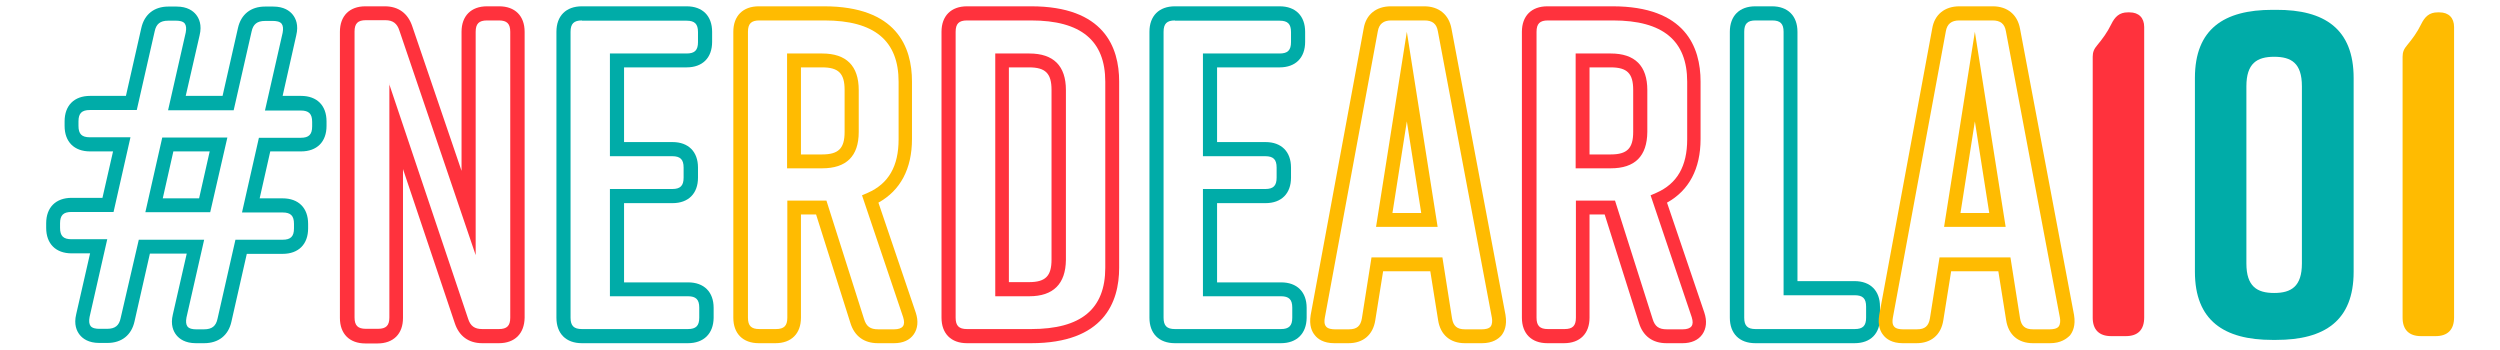
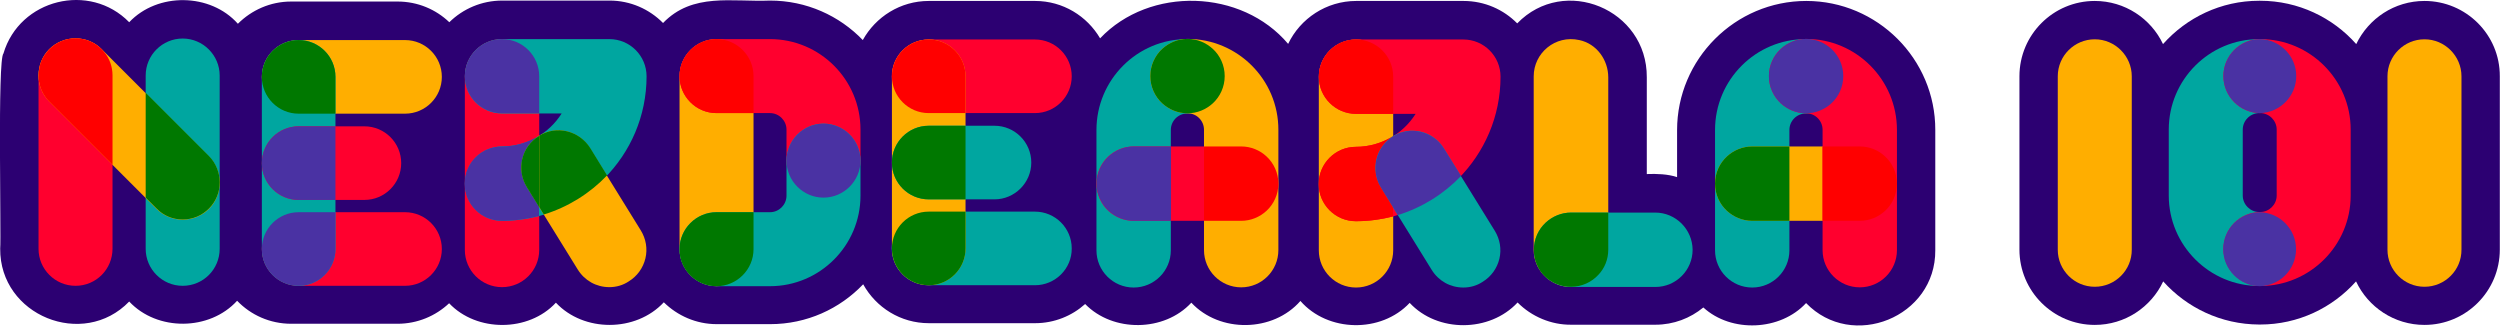
- <svg xmlns="http://www.w3.org/2000/svg" version="1.1" id="Layer_1" x="0px" y="0px" viewBox="0 0 990.7 138.5" style="enable-background:new 0 0 990.7 138.5;" xml:space="preserve">
+ <svg xmlns="http://www.w3.org/2000/svg" version="1.1" id="Layer_1" x="0px" y="0px" viewBox="0 0 1304.2 170" style="enable-background:new 0 0 1304.2 170;" xml:space="preserve">
  <style type="text/css">
- 	.st0{fill:#00ACA8;}
- 	.st1{fill:#FF323D;}
- 	.st2{fill:#FFBB01;}
+ 	.st0{fill:#2C0072;}
+ 	.st1{fill:#FFAE00;}
+ 	.st2{fill:#00A6A0;}
+ 	.st3{fill:#FF002E;}
+ 	.st4{fill:#4A32A3;}
+ 	.st5{fill:#007800;}
+ 	.st6{fill:#FF0000;}
</style>
  <g>
+     <path class="st0" d="M942.3,0.5c-37.1,0-67.4,30.3-67.4,67.4c0,0,0,24.5,0,24.5c-4.8-1.6-10.6-1.8-15.8-1.6V40.3   c0.2-35.5-43.1-53.4-67.6-28.1c-7.1-7.2-17-11.7-28-11.7h-56c-15.6,0-29.2,9.2-35.5,22.4C647.8-5.8,599.8-7.3,573.9,20   C567.1,8.4,554.5,0.5,540,0.5h-55.5c-14.8,0-27.7,8.3-34.4,20.4C437.9,8.2,420.7,0.3,401.7,0.3C381.8,1.1,361.3-4,345.9,12   c-7.1-7.2-17-11.7-27.9-11.7h-56c-10.7,0-20.5,4.3-27.6,11.3c-7-6.7-16.5-10.8-27-10.8h-55.5c-10.9,0-20.7,4.5-27.8,11.6   C109.8-3.7,82.2-4.1,67.4,11.6C46.8-9.5,10.2-0.5,1.8,27.9c-3.2,3.1-1.1,95.4-1.7,101.8c-0.3,34.9,43.3,52.5,67.3,27.6   c14.6,15.6,41.9,15.4,56.3-0.4c7.1,7.4,17.1,12,28.2,12h55.5c10.4,0,19.9-4.1,26.9-10.7c14.4,15.2,41.5,15.1,55.7-0.3   c14.5,15.5,41.7,15.5,56.3-0.2c7.1,7,16.9,11.4,27.6,11.4h27.9c19.1,0,36.3-8,48.5-20.8c6.7,12.1,19.5,20.3,34.3,20.3H540   c10,0,19.2-3.8,26.1-10c14.5,14.9,41.3,14.6,55.4-0.7c14.8,15.9,42.6,15.5,56.9-0.9c14.3,16.4,42.1,16.9,57,1   c14.5,15.6,41.7,15.5,56.3-0.2c7.3,7.4,17.6,11.7,27.9,11.6c0,0,44,0,44,0c9.5,0,18.2-3.4,25-9c14.7,13.4,40.2,12.2,53.6-2.3   c24,24.9,67.7,7.4,67.4-27.6c0,0,0-62.7,0-62.7C1009.7,30.8,979.4,0.5,942.3,0.5z" />
    <g>
-       <path class="st0" d="M80.9,136h-3.3c-4.2,0-6.5-1.7-7.7-3.2c-1.2-1.5-2.4-4.1-1.4-8.2l5.5-24.1H59.4l-6.1,26.9    c-1.2,5.4-5.1,8.5-10.7,8.5h-3.3c-4.2,0-6.5-1.7-7.7-3.2c-1.2-1.5-2.4-4.1-1.4-8.2l5.5-24.1h-7.3c-6.3,0-10.1-3.8-10.1-10.1v-1.8    c0-6.3,3.8-10.1,10.1-10.1h12.2L44.8,60h-9.1c-6.3,0-10.1-3.8-10.1-10.1v-1.8c0-6.3,3.8-10.1,10.1-10.1h14.2l6.1-26.9    c1.2-5.4,5.1-8.5,10.7-8.5H70c4.2,0,6.5,1.7,7.7,3.2c1.2,1.5,2.4,4.1,1.4,8.2L73.6,38h14.6l6.1-26.9c1.2-5.4,5.1-8.5,10.7-8.5h3.3    c4.2,0,6.5,1.7,7.7,3.2c1.2,1.5,2.4,4.1,1.4,8.2L112,38h7.3c6.3,0,10.1,3.8,10.1,10.1v1.8c0,6.3-3.8,10.1-10.1,10.1h-12.2    l-4.2,18.6h9.1c6.3,0,10.1,3.8,10.1,10.1v1.8c0,6.3-3.8,10.1-10.1,10.1H97.8l-6.1,26.9C90.5,132.9,86.6,136,80.9,136z M55,95h25.9    l-7,30.8c-0.3,1.6-0.2,2.8,0.4,3.6c0.7,0.9,2.2,1.1,3.3,1.1h3.3c3.1,0,4.7-1.3,5.3-4.2L93.3,95H112c3.2,0,4.5-1.3,4.5-4.5v-1.8    c0-3.2-1.3-4.5-4.5-4.5H95.9l6.7-29.6h16.6c3.2,0,4.5-1.3,4.5-4.5v-1.8c0-3.2-1.3-4.5-4.5-4.5h-14.2l7-30.8    c0.3-1.6,0.2-2.8-0.4-3.6c-0.7-0.9-2.2-1.1-3.3-1.1h-3.3c-3.1,0-4.7,1.3-5.3,4.2l-7.1,31.2h-26l7-30.8c0.3-1.6,0.2-2.8-0.4-3.6    c-0.7-0.9-2.2-1.1-3.3-1.1h-3.3c-3.1,0-4.7,1.3-5.3,4.2l-7.1,31.2H35.6c-3.2,0-4.5,1.3-4.5,4.5v1.8c0,3.2,1.3,4.5,4.5,4.5h16.1    l-6.7,29.6H28.3c-3.2,0-4.5,1.3-4.5,4.5v1.8c0,3.2,1.3,4.5,4.5,4.5h14.2l-7,30.8c-0.3,1.6-0.2,2.8,0.4,3.6    c0.7,0.9,2.2,1.1,3.3,1.1h3.3c3.1,0,4.7-1.3,5.3-4.2L55,95z M83.3,84.1H57.6l6.7-29.6h25.8L83.3,84.1z M64.5,78.6h14.4L83.1,60    H68.7L64.5,78.6z" />
+       <g>
+         <path class="st0" d="M1264.8,0.5c-15.7,0-29.2,9.2-35.6,22.5C1217,9.2,1199,0.4,1179.1,0.4c0,0,0,0,0,0c0,0,0,0,0,0l-0.2,0     l-0.3,0c0,0,0,0-0.1,0c0,0,0,0,0,0c-19.9,0-37.8,8.8-50.1,22.6c-6.3-13.3-19.9-22.5-35.6-22.5c-21.7,0-39.3,17.6-39.3,39.3v90.4     c0,21.7,17.6,39.3,39.3,39.3c15.8,0,29.4-9.3,35.7-22.7c12.3,13.7,30.1,22.4,50,22.5h0.1v0c0,0,0,0,0,0l0.2,0l0.2,0c0,0,0,0,0,0     h0.1c19.8,0,37.7-8.7,50-22.5c6.3,13.4,19.9,22.7,35.7,22.7c21.7,0,39.3-17.6,39.3-39.3V39.8C1304.2,18.1,1286.5,0.5,1264.8,0.5z     " />
+       </g>
    </g>
    <g>
-       <path class="st1" d="M197.7,136h-6.6c-5.4,0-9.2-2.8-10.9-8L159.7,67v59c0,6.3-3.8,10.1-10.1,10.1h-4.8c-6.3,0-10.1-3.8-10.1-10.1    V12.6c0-6.3,3.8-10.1,10.1-10.1h7.7c5.4,0,9.2,2.8,10.9,8l19.5,57.2V12.6c0-6.3,3.8-10.1,10.1-10.1h4.8c6.3,0,10.1,3.8,10.1,10.1    v113.3C207.8,132.2,204,136,197.7,136z M154.2,33.2l31.3,93.1c0.9,2.9,2.6,4.1,5.6,4.1h6.6c3.2,0,4.5-1.3,4.5-4.5V12.6    c0-3.2-1.3-4.5-4.5-4.5H193c-3.2,0-4.5,1.3-4.5,4.5v88.5l-30.2-88.9c-0.9-2.9-2.6-4.2-5.6-4.2h-7.7c-3.2,0-4.5,1.3-4.5,4.5v113.3    c0,3.2,1.3,4.5,4.5,4.5h4.8c3.2,0,4.5-1.3,4.5-4.5V33.2z" />
+       <g>
+         <g>
+           <path class="st1" d="M1092.8,149.6c-10.7,0-19.3-8.7-19.3-19.3V39.8c0-10.7,8.7-19.3,19.3-19.3s19.3,8.7,19.3,19.3v90.4      C1112.2,140.9,1103.5,149.6,1092.8,149.6z" />
+         </g>
+       </g>
+       <g>
+         <g>
+           <path class="st1" d="M1264.8,149.6c-10.7,0-19.3-8.7-19.3-19.3V39.8c0-10.7,8.7-19.3,19.3-19.3s19.3,8.7,19.3,19.3v90.4      C1284.2,140.9,1275.5,149.6,1264.8,149.6z" />
+         </g>
+       </g>
+       <g>
+         <g>
+           <path class="st2" d="M1178.6,20.4L1178.6,20.4c10.6,0,19.2,8.7,19.2,19.3s-8.7,19.3-19.3,19.3h0.1c-4.7,0-8.6,3.9-8.6,8.6v16.2      v2v16.2c0,4.7,3.9,8.6,8.6,8.6h-0.1c10.6,0,19.3,8.7,19.3,19.3c0,10.6-8.7,19.3-19.3,19.3h0.1c-26,0-47.2-21.2-47.2-47.2V85.9      v-2V67.6C1131.4,41.6,1152.5,20.4,1178.6,20.4z" />
+           <path class="st3" d="M1179.1,20.4L1179.1,20.4c-10.6,0-19.2,8.7-19.2,19.3s8.7,19.3,19.3,19.3h-0.1c4.7,0,8.6,3.9,8.6,8.6v16.2      v2v16.2c0,4.7-3.9,8.6-8.6,8.6h0.1c-10.6,0-19.3,8.7-19.3,19.3c0,10.6,8.7,19.3,19.3,19.3h-0.1c26,0,47.2-21.2,47.2-47.2V85.9      v-2V67.6C1226.3,41.6,1205.1,20.4,1179.1,20.4z" />
+         </g>
+         <path class="st4" d="M1197.8,130c0-10.5-8.5-19.1-19-19.3c-10.5,0.2-19,8.8-19,19.3c0,10.5,8.5,19.1,19,19.3     C1189.3,149.1,1197.8,140.6,1197.8,130z" />
+         <path class="st4" d="M1159.9,39.7c0,10.5,8.5,19.1,19,19.3c10.5-0.2,19-8.8,19-19.3s-8.5-19.1-19-19.3     C1168.3,20.6,1159.9,29.2,1159.9,39.7z" />
+       </g>
    </g>
    <g>
-       <path class="st0" d="M272.6,136h-42c-6.3,0-10.1-3.8-10.1-10.1V12.6c0-6.3,3.8-10.1,10.1-10.1h41.5c6.3,0,10.1,3.8,10.1,10.1v4    c0,6.3-3.8,10.1-10.1,10.1h-24.8v29.6h19.2c6.3,0,10.1,3.8,10.1,10.1v4c0,6.3-3.8,10.1-10.1,10.1h-19.2v31.4h25.4    c6.3,0,10.1,3.8,10.1,10.1v4C282.7,132.2,278.9,136,272.6,136z M230.6,8.1c-3.2,0-4.5,1.3-4.5,4.5v113.3c0,3.2,1.3,4.5,4.5,4.5h42    c3.2,0,4.5-1.3,4.5-4.5v-4c0-3.2-1.3-4.5-4.5-4.5h-30.9V74.9h24.7c3.2,0,4.5-1.3,4.5-4.5v-4c0-3.2-1.3-4.5-4.5-4.5h-24.7V21.2    h30.4c3.2,0,4.5-1.3,4.5-4.5v-4c0-3.2-1.3-4.5-4.5-4.5H230.6z" />
-     </g>
-     <g>
-       <path class="st2" d="M354.3,136h-6.4c-5.5,0-9.3-2.8-10.9-8l-13.6-43h-6v40.9c0,6.3-3.8,10.1-10.1,10.1h-6.6    c-6.3,0-10.1-3.8-10.1-10.1V12.6c0-6.3,3.8-10.1,10.1-10.1h25.8c28.9,0,34.9,16.2,34.9,29.8v22.8c0,11.8-4.6,20.4-13.3,25.2    l14.8,43.6c1.1,3.3,0.8,6.3-0.8,8.6C360.5,134.8,357.8,136,354.3,136z M311.9,79.5h15.6l14.9,46.9c0.9,3,2.5,4.1,5.6,4.1h6.4    c1.6,0,2.8-0.4,3.4-1.2c0.6-0.8,0.6-2,0.1-3.6l-16.3-48.3l2.3-1c8.2-3.6,12.2-10.5,12.2-21.2V32.4c0-16.3-9.6-24.3-29.4-24.3    h-25.8c-3.2,0-4.5,1.3-4.5,4.5v113.3c0,3.2,1.3,4.5,4.5,4.5h6.6c3.2,0,4.5-1.3,4.5-4.5V79.5z M325.8,66.7h-13.9V21.2h13.9    c9.6,0,14.5,4.9,14.5,14.5v16.6C340.3,61.9,335.4,66.7,325.8,66.7z M317.4,61.2h8.4c6.5,0,8.9-2.4,8.9-8.9V35.6    c0-6.5-2.4-8.9-8.9-8.9h-8.4V61.2z" />
-     </g>
-     <g>
-       <path class="st1" d="M408.6,136h-25.4c-6.3,0-10.1-3.8-10.1-10.1V12.6c0-6.3,3.8-10.1,10.1-10.1h25.4c28.9,0,34.9,16.2,34.9,29.8    v73.8C443.5,119.8,437.4,136,408.6,136z M383.2,8.1c-3.2,0-4.5,1.3-4.5,4.5v113.3c0,3.2,1.3,4.5,4.5,4.5h25.4    c19.8,0,29.4-7.9,29.4-24.3V32.4c0-16.3-9.6-24.3-29.4-24.3H383.2z M407.9,117.4h-13.5V21.2h13.5c9.6,0,14.5,4.9,14.5,14.5v67.3    C422.3,112.5,417.4,117.4,407.9,117.4z M399.8,111.8h8c6.5,0,8.9-2.4,8.9-8.9V35.6c0-6.5-2.4-8.9-8.9-8.9h-8V111.8z" />
-     </g>
-     <g>
-       <path class="st0" d="M507.6,136h-42c-6.3,0-10.1-3.8-10.1-10.1V12.6c0-6.3,3.8-10.1,10.1-10.1h41.5c6.3,0,10.1,3.8,10.1,10.1v4    c0,6.3-3.8,10.1-10.1,10.1h-24.8v29.6h19.2c6.3,0,10.1,3.8,10.1,10.1v4c0,6.3-3.8,10.1-10.1,10.1h-19.2v31.4h25.4    c6.3,0,10.1,3.8,10.1,10.1v4C517.7,132.2,513.9,136,507.6,136z M465.6,8.1c-3.2,0-4.5,1.3-4.5,4.5v113.3c0,3.2,1.3,4.5,4.5,4.5h42    c3.2,0,4.5-1.3,4.5-4.5v-4c0-3.2-1.3-4.5-4.5-4.5h-30.9V74.9h24.7c3.2,0,4.5-1.3,4.5-4.5v-4c0-3.2-1.3-4.5-4.5-4.5h-24.7V21.2    h30.4c3.2,0,4.5-1.3,4.5-4.5v-4c0-3.2-1.3-4.5-4.5-4.5H465.6z" />
-     </g>
-     <g>
-       <path class="st2" d="M587.3,136h-6.8c-5.8,0-9.7-3.3-10.6-9.1l-3.1-19.4h-18.7l-3.1,19.4c-0.9,5.8-4.8,9.1-10.6,9.1h-5.7    c-4.2,0-6.5-1.7-7.6-3.1c-1.2-1.4-2.4-3.9-1.7-8.1l21-113.5c0.9-5.5,4.9-8.8,10.8-8.8h13.2c5.8,0,9.8,3.3,10.8,8.9l21.4,113.4    c0.7,4.2-0.5,6.7-1.6,8.1C593.8,134.3,591.5,136,587.3,136z M543.5,102h28.1l3.8,24.1c0.5,3.1,2,4.4,5.1,4.4h6.8    c1.1,0,2.7-0.2,3.4-1.1c0.7-0.9,0.7-2.4,0.5-3.5L569.8,12.4c-0.5-3-2.2-4.3-5.3-4.3h-13.2c-3.1,0-4.8,1.4-5.3,4.3l-21,113.5    c-0.2,1.1-0.3,2.6,0.5,3.5c0.7,0.9,2.3,1.1,3.4,1.1h5.7c3.1,0,4.6-1.3,5.1-4.4L543.5,102z M569.7,89.9h-24.4l12.2-77.3L569.7,89.9    z M551.8,84.4h11.4l-5.7-36.3L551.8,84.4z" />
-     </g>
-     <g>
-       <path class="st1" d="M666.8,136h-6.4c-5.5,0-9.3-2.8-10.9-8l-13.6-43h-6v40.9c0,6.3-3.8,10.1-10.1,10.1h-6.6    c-6.3,0-10.1-3.8-10.1-10.1V12.6c0-6.3,3.8-10.1,10.1-10.1H639c28.9,0,34.9,16.2,34.9,29.8v22.8c0,11.8-4.6,20.4-13.3,25.2    l14.8,43.6c1.1,3.3,0.8,6.3-0.8,8.6C673,134.8,670.2,136,666.8,136z M624.4,79.5h15.6l14.9,46.9c0.9,3,2.5,4.1,5.6,4.1h6.4    c1.6,0,2.8-0.4,3.4-1.2c0.6-0.8,0.6-2,0.1-3.6l-16.3-48.3l2.3-1c8.2-3.6,12.2-10.5,12.2-21.2V32.4c0-16.3-9.6-24.3-29.4-24.3    h-25.8c-3.2,0-4.5,1.3-4.5,4.5v113.3c0,3.2,1.3,4.5,4.5,4.5h6.6c3.2,0,4.5-1.3,4.5-4.5V79.5z M638.3,66.7h-13.9V21.2h13.9    c9.6,0,14.5,4.9,14.5,14.5v16.6C652.7,61.9,647.9,66.7,638.3,66.7z M629.9,61.2h8.4c6.5,0,8.9-2.4,8.9-8.9V35.6    c0-6.5-2.4-8.9-8.9-8.9h-8.4V61.2z" />
-     </g>
-     <g>
-       <path class="st0" d="M734.9,136h-39.3c-6.3,0-10.1-3.8-10.1-10.1V12.6c0-6.3,3.8-10.1,10.1-10.1h6.6c6.3,0,10.1,3.8,10.1,10.1    v98.8h22.6c6.3,0,10.1,3.8,10.1,10.1v4.4C745,132.2,741.3,136,734.9,136z M695.7,8.1c-3.2,0-4.5,1.3-4.5,4.5v113.3    c0,3.2,1.3,4.5,4.5,4.5h39.3c3.2,0,4.5-1.3,4.5-4.5v-4.4c0-3.2-1.3-4.5-4.5-4.5h-28.2V12.6c0-3.2-1.3-4.5-4.5-4.5H695.7z" />
-     </g>
-     <g>
-       <path class="st2" d="M812.4,136h-6.8c-5.8,0-9.7-3.3-10.6-9.1l-3.1-19.4h-18.7l-3.1,19.4c-0.9,5.8-4.8,9.1-10.6,9.1H754    c-4.2,0-6.5-1.7-7.6-3.1c-1.2-1.4-2.4-3.9-1.7-8.1l21-113.5c0.9-5.5,4.9-8.8,10.8-8.8h13.2c5.8,0,9.8,3.3,10.8,8.9l21.4,113.4    c0.7,4.2-0.5,6.7-1.6,8.1C818.9,134.3,816.6,136,812.4,136z M768.6,102h28.1l3.8,24.1c0.5,3.1,2,4.4,5.1,4.4h6.8    c1.1,0,2.7-0.2,3.4-1.1c0.7-0.9,0.7-2.4,0.5-3.5L794.9,12.4c-0.5-3-2.2-4.3-5.3-4.3h-13.2c-3.1,0-4.8,1.4-5.3,4.3l-21,113.5    c-0.2,1.1-0.3,2.6,0.5,3.5c0.7,0.9,2.3,1.1,3.4,1.1h5.7c3.1,0,4.6-1.3,5.1-4.4L768.6,102z M794.8,89.9h-24.4l12.2-77.3L794.8,89.9    z M776.9,84.4h11.4l-5.7-36.3L776.9,84.4z" />
-     </g>
-     <g>
-       <path class="st1" d="M842.4,133.2h-5.8c-4.8,0-7.3-2.6-7.3-7.3V22.5c0-1.8,0.5-3.1,1.8-4.6c2-2.4,4-5.1,5.5-8.2s3.3-4.8,6.6-4.8    h0.7c3.7,0,5.8,2.2,5.8,5.8v115.1C849.7,130.7,847.2,133.2,842.4,133.2z" />
-     </g>
-     <g>
-       <path class="st0" d="M932.7,30.9v76.8c0,19.4-11.5,27-30.7,27h-1.5c-19.2,0-30.7-7.7-30.7-27V30.9c0-19.4,11.5-27,30.7-27h1.5    C921.2,3.8,932.7,11.5,932.7,30.9z M901.2,22.5c-6.8,0-11,2.6-11,11.7v70.2c0,9.1,4.2,11.7,11,11.7s11-2.6,11-11.7V34.2    C912.2,25,908,22.5,901.2,22.5z" />
-     </g>
-     <g>
-       <path class="st2" d="M965.2,133.2h-5.8c-4.8,0-7.3-2.6-7.3-7.3V22.5c0-1.8,0.5-3.1,1.8-4.6c2-2.4,4-5.1,5.5-8.2    c1.5-3.1,3.3-4.8,6.6-4.8h0.7c3.7,0,5.8,2.2,5.8,5.8v115.1C972.5,130.7,969.9,133.2,965.2,133.2z" />
+       <g>
+         <g>
+           <path class="st3" d="M39.4,149.1c-10.7,0-19.3-8.7-19.3-19.3V39.4C20,28.7,28.7,20,39.4,20s19.3,8.7,19.3,19.3v90.4      C58.7,140.5,50.1,149.1,39.4,149.1z" />
+         </g>
+       </g>
+       <g>
+         <g>
+           <path class="st2" d="M95.3,149.1c-10.7,0-19.3-8.7-19.3-19.3V39.4c0-10.7,8.7-19.3,19.3-19.3s19.3,8.7,19.3,19.3v90.4      C114.6,140.5,106,149.1,95.3,149.1z" />
+         </g>
+       </g>
+       <g>
+         <g>
+           <path class="st1" d="M95.3,114.6c-5.2,0-10-2-13.7-5.7L25.7,53c-7.5-7.5-7.5-19.8,0-27.4C29.4,22,34.2,20,39.4,20      c5.2,0,10,2,13.7,5.7L109,81.6c7.5,7.5,7.5,19.8,0,27.4C105.3,112.6,100.5,114.6,95.3,114.6z" />
+         </g>
+       </g>
+       <g>
+         <g>
+           <path class="st1" d="M211.3,59.3h-55.5c-10.6,0-19.2-8.6-19.2-19.2s8.6-19.2,19.2-19.2h55.5c10.6,0,19.2,8.6,19.2,19.2      S221.9,59.3,211.3,59.3z" />
+         </g>
+       </g>
+       <g>
+         <g>
+           <path class="st3" d="M211.3,149.1h-55.5c-10.6,0-19.2-8.6-19.2-19.2s8.6-19.2,19.2-19.2h55.5c10.6,0,19.2,8.6,19.2,19.2      S221.9,149.1,211.3,149.1z" />
+         </g>
+       </g>
+       <g>
+         <g>
+           <path class="st2" d="M155.8,149.1c-10.6,0-19.2-8.6-19.2-19.2V40.1c0-10.6,8.6-19.2,19.2-19.2c10.6,0,19.2,8.6,19.2,19.2v89.8      C175,140.4,166.4,149.1,155.8,149.1z" />
+         </g>
+       </g>
+       <g>
+         <g>
+           <g>
+             <path class="st3" d="M190.1,104.3h-34.3c-10.6,0-19.2-8.6-19.2-19.2s8.6-19.2,19.2-19.2h34.3c10.6,0,19.2,8.6,19.2,19.2       S200.7,104.3,190.1,104.3z" />
+           </g>
+         </g>
+       </g>
+       <g>
+         <path class="st3" d="M281.3,39.8c0-10.7-8.7-19.4-19.4-19.4s-19.4,8.7-19.4,19.4v90.6c0,10.7,8.7,19.4,19.4,19.4     s19.4-8.7,19.4-19.4V39.8z" />
+       </g>
+       <path class="st2" d="M317.9,20.4h-56c-10.7,0-19.4,8.7-19.4,19.4s8.7,19.4,19.4,19.4h31.1c-6.5,10.3-18,17.2-31.1,17.2    c-10.7,0-19.4,8.7-19.4,19.4s8.7,19.4,19.4,19.4c41.6,0,75.4-33.8,75.4-75.4C337.3,29.1,328.6,20.4,317.9,20.4z" />
+       <g>
+         <g>
+           <path class="st1" d="M317.9,149.8c-6.8,0-12.9-3.4-16.5-9.2l-26.6-43c-5.6-9.1-2.8-21.1,6.3-26.7c4.4-2.7,9.6-3.6,14.6-2.4      c5,1.2,9.3,4.3,12,8.7l26.6,43c2.7,4.4,3.6,9.6,2.4,14.6c-1.2,5-4.3,9.3-8.7,12C325,148.8,321.5,149.8,317.9,149.8z" />
+         </g>
+       </g>
+       <path class="st1" d="M839,130.3V40.4c0-9.2-6.1-17.6-15.1-19.5c-12.6-2.8-23.8,6.8-23.8,18.9v90.5h0c0,0,0,0,0,0c0,0,0,0,0,0h0    v0.3c0,0,0-0.1,0-0.1c0,5,2,9.6,5.2,13c3.5,3.8,8.6,6.2,14.2,6.2c5.6,0,10.7-2.4,14.2-6.2C837,140.1,839,135.4,839,130.3    L839,130.3C839,130.3,839,130.3,839,130.3L839,130.3z" />
+       <path class="st2" d="M863.5,110.9H839h-6.2h-13.2c-5.1,0-9.7,2-13.2,5.2c-3.8,3.5-6.2,8.6-6.2,14.2c0,10.7,8.7,19.4,19.4,19.4h44    c10.7,0,19.4-8.7,19.4-19.4C882.9,119.6,874.2,110.9,863.5,110.9z" />
+       <g>
+         <path class="st1" d="M726.8,40c0-10.7-8.7-19.4-19.4-19.4c-10.7,0-19.4,8.7-19.4,19.4v90.6c0,10.7,8.7,19.4,19.4,19.4     c10.7,0,19.4-8.7,19.4-19.4V40z" />
+       </g>
+       <path class="st3" d="M763.4,20.6h-56c-10.7,0-19.4,8.7-19.4,19.4s8.7,19.4,19.4,19.4h31.1c-6.5,10.3-18,17.2-31.1,17.2    c-10.7,0-19.4,8.7-19.4,19.4s8.7,19.4,19.4,19.4c41.6,0,75.4-33.8,75.4-75.4C782.8,29.3,774.1,20.6,763.4,20.6z" />
+       <g>
+         <g>
+           <path class="st2" d="M763.4,150c-6.8,0-12.9-3.4-16.5-9.2l-26.6-43c-5.6-9.1-2.8-21.1,6.3-26.7c4.4-2.7,9.6-3.6,14.6-2.4      c5,1.2,9.3,4.3,12,8.7l26.6,43c2.7,4.4,3.6,9.6,2.4,14.6c-1.2,5-4.3,9.3-8.7,12C770.5,149,767,150,763.4,150z" />
+         </g>
+       </g>
+       <g>
+         <g>
+           <path class="st1" d="M373.8,149.3c-10.6,0-19.3-8.7-19.3-19.3V39.7c0-10.6,8.7-19.3,19.3-19.3s19.3,8.7,19.3,19.3V130      C393.1,140.6,384.4,149.3,373.8,149.3z" />
+         </g>
+       </g>
+       <path class="st3" d="M401.7,20.4h-27.9c-10.6,0-19.3,8.7-19.3,19.3S363.1,59,373.8,59h27.9c4.7,0,8.6,3.9,8.6,8.6v16.2l0,0    c0,10.6,8.7,19.3,19.3,19.3c10.6,0,19.3-8.7,19.3-19.3l0,0V67.6C448.9,41.5,427.7,20.4,401.7,20.4z" />
+       <path class="st2" d="M429.6,64.5c-10.6,0-19.3,8.7-19.3,19.3v18.3c0,4.7-3.9,8.6-8.6,8.6h-27.9c-10.6,0-19.3,8.7-19.3,19.3    c0,10.6,8.7,19.3,19.3,19.3h27.9c26,0,47.2-21.2,47.2-47.2V83.8C448.9,73.2,440.2,64.5,429.6,64.5z" />
+       <path class="st2" d="M572,67.8v28.1v34.7c0,10.7,8.7,19.4,19.4,19.4c10.7,0,19.4-8.7,19.4-19.4v-15.3V109V82.6v-6.2v-8.6    c0-4.8,3.9-8.6,8.6-8.6v0c5.1,0,9.7-2,13.2-5.2c3.8-3.5,6.2-8.6,6.2-14.2c0-5.6-2.4-10.7-6.2-14.2c-3.5-3.2-8.1-5.2-13.2-5.2v0    c0,0,0,0,0,0c0,0,0,0,0,0v0C593.3,20.3,572,41.6,572,67.8z" />
+       <path class="st3" d="M628.1,115.2h-17.3h-6.2h-13.2c-5.1,0-9.7-2-13.2-5.2c-3.8-3.5-6.2-8.6-6.2-14.2c0-5.6,2.4-10.7,6.2-14.2    c3.5-3.2,8.1-5.2,13.2-5.2h13.2h6.2h17.3h6.2h13.2c5.1,0,9.7,2,13.2,5.2c3.8,3.5,6.2,8.6,6.2,14.2c0,5.6-2.4,10.7-6.2,14.2    c-3.5,3.2-8.1,5.2-13.2,5.2h-13.2H628.1z" />
+       <path class="st1" d="M619.5,20.3L619.5,20.3C619.5,20.3,619.5,20.3,619.5,20.3C619.5,20.3,619.5,20.3,619.5,20.3L619.5,20.3    c-5.1,0-9.7,2-13.2,5.2c-3.8,3.5-6.2,8.6-6.2,14.2c0,5.6,2.4,10.7,6.2,14.2c3.5,3.2,8.1,5.2,13.2,5.2v0c4.8,0,8.6,3.9,8.6,8.6v8.6    v6.2V109v6.2v15.3c0,10.7,8.7,19.4,19.4,19.4c10.7,0,19.4-8.7,19.4-19.4V95.8V67.8C667,41.6,645.7,20.3,619.5,20.3z" />
+       <g>
+         <g>
+           <path class="st3" d="M539.9,59h-55.5c-10.6,0-19.2-8.6-19.2-19.2s8.6-19.2,19.2-19.2h55.5c10.6,0,19.2,8.6,19.2,19.2      S550.5,59,539.9,59z" />
+         </g>
+       </g>
+       <g>
+         <g>
+           <path class="st2" d="M539.9,148.8h-55.5c-10.6,0-19.2-8.6-19.2-19.2c0-10.6,8.6-19.2,19.2-19.2h55.5c10.6,0,19.2,8.6,19.2,19.2      C559.2,140.2,550.5,148.8,539.9,148.8z" />
+         </g>
+       </g>
+       <g>
+         <g>
+           <path class="st1" d="M484.5,148.8c-10.6,0-19.2-8.6-19.2-19.2V39.8c0-10.6,8.6-19.2,19.2-19.2c10.6,0,19.2,8.6,19.2,19.2v89.8      C503.7,140.2,495,148.8,484.5,148.8z" />
+         </g>
+       </g>
+       <g>
+         <g>
+           <g>
+             <path class="st2" d="M518.8,104h-34.3c-10.6,0-19.2-8.6-19.2-19.2s8.6-19.2,19.2-19.2h34.3c10.6,0,19.2,8.6,19.2,19.2       S529.3,104,518.8,104z" />
+           </g>
+         </g>
+       </g>
+       <path class="st2" d="M894.7,67.8v28.1v34.7c0,10.7,8.7,19.4,19.4,19.4c10.7,0,19.4-8.7,19.4-19.4v-15.3V109V82.6v-6.2v-8.6    c0-4.8,3.9-8.6,8.6-8.6v0c5.1,0,9.7-2,13.2-5.2c3.8-3.5,6.2-8.6,6.2-14.2c0-5.6-2.4-10.7-6.2-14.2c-3.5-3.2-8.1-5.2-13.2-5.2v0    c0,0,0,0,0,0c0,0,0,0,0,0v0C916,20.3,894.7,41.6,894.7,67.8z" />
+       <path class="st1" d="M950.8,115.2h-17.3h-6.2h-13.2c-5.1,0-9.7-2-13.2-5.2c-3.8-3.5-6.2-8.6-6.2-14.2c0-5.6,2.4-10.7,6.2-14.2    c3.5-3.2,8.1-5.2,13.2-5.2h13.2h6.2h17.3h6.2h13.2c5.1,0,9.7,2,13.2,5.2c3.8,3.5,6.2,8.6,6.2,14.2c0,5.6-2.4,10.7-6.2,14.2    c-3.5,3.2-8.1,5.2-13.2,5.2H957H950.8z" />
+       <path class="st3" d="M942.2,20.3L942.2,20.3C942.2,20.3,942.2,20.3,942.2,20.3C942.2,20.3,942.2,20.3,942.2,20.3L942.2,20.3    c-5.1,0-9.7,2-13.2,5.2c-3.8,3.5-6.2,8.6-6.2,14.2c0,5.6,2.4,10.7,6.2,14.2c3.5,3.2,8.1,5.2,13.2,5.2v0c4.8,0,8.6,3.9,8.6,8.6v8.6    v6.2V109v6.2v15.3c0,10.7,8.7,19.4,19.4,19.4c10.7,0,19.4-8.7,19.4-19.4V95.8V67.8C989.6,41.6,968.4,20.3,942.2,20.3z" />
+       <path class="st4" d="M136.6,129.9c0,10.6,8.6,19.2,19.2,19.2c10.6,0,19.2-8.6,19.2-19.2v-19.2h-19.2    C145.2,110.7,136.6,119.3,136.6,129.9z" />
+       <path class="st4" d="M136.6,85.1c0,10.6,8.6,19.2,19.2,19.2H175V65.9h-19.2C145.2,65.9,136.6,74.5,136.6,85.1z" />
+       <path class="st4" d="M274.8,97.6c-5.6-9.1-2.8-21.1,6.3-26.7c0,0,0.1,0,0.1-0.1v0c-5.6,3.5-12.3,5.6-19.4,5.6    c-10.7,0-19.4,8.7-19.4,19.4c0,10.7,8.7,19.4,19.4,19.4c6.7,0,13.2-0.9,19.4-2.5V108L274.8,97.6z" />
+       <path class="st4" d="M261.9,59.1h19.4V39.8c0-10.7-8.7-19.4-19.4-19.4c-10.7,0-19.4,8.7-19.4,19.4S251.2,59.1,261.9,59.1z" />
+       <path class="st5" d="M295.8,68.5c-5-1.2-10.1-0.4-14.5,2.3V108l2.4,3.9c12.7-3.9,24-11,33-20.4l-8.8-14.3    C305.1,72.8,300.8,69.7,295.8,68.5z" />
+       <path class="st5" d="M274.8,97.6l6.4,10.4V70.9c0,0-0.1,0-0.1,0.1C272,76.5,269.2,88.5,274.8,97.6z" />
+       <path class="st4" d="M429.6,64.5c-10.6,0-19.3,8.7-19.3,19.3c0,10.6,8.7,19.3,19.3,19.3c10.6,0,19.3-8.7,19.3-19.3    C448.9,73.2,440.2,64.5,429.6,64.5z" />
+       <path class="st4" d="M610.9,82.6v-6.2h0h-6.2h-13.2c-5.1,0-9.7,2-13.2,5.2c-3.8,3.5-6.2,8.6-6.2,14.2c0,5.6,2.4,10.7,6.2,14.2    c3.5,3.2,8.1,5.2,13.2,5.2h13.2h6.2h0V109V82.6z" />
+       <path class="st4" d="M929,25.5c-3.8,3.5-6.2,8.6-6.2,14.2s2.4,10.7,6.2,14.2c3.5,3.2,8.1,5.2,13.2,5.2v0c0,0,0,0,0,0s0,0,0,0v0    c5.1,0,9.7-2,13.2-5.2c3.8-3.5,6.2-8.6,6.2-14.2s-2.4-10.7-6.2-14.2c-3.5-3.2-8.1-5.2-13.2-5.2v0h0c0,0,0,0,0,0v0    C937.1,20.3,932.5,22.3,929,25.5z" />
+       <path class="st4" d="M753.3,77.5c-2.7-4.4-7-7.5-12-8.7c-5-1.2-10.1-0.4-14.5,2.3c0,0-0.1,0-0.1,0.1c-9.1,5.6-11.9,17.6-6.3,26.7    l6.4,10.4l2.4,3.9c12.7-3.9,24-11,33-20.4L753.3,77.5z" />
+       <g>
+         <path class="st6" d="M43.3,20.4C43.3,20.4,43.3,20.4,43.3,20.4c-0.6-0.1-1.1-0.2-1.7-0.3c-0.1,0-0.1,0-0.2,0     c-0.6-0.1-1.3-0.1-2-0.1s-1.3,0-2,0.1c-0.1,0-0.2,0-0.2,0c-0.6,0.1-1.1,0.1-1.7,0.3c0,0,0,0,0,0c-5,1-9.3,4-12,8     c0,0-0.1,0.1-0.1,0.1c-0.3,0.4-0.5,0.8-0.7,1.2c-0.1,0.1-0.2,0.3-0.3,0.4c-0.2,0.3-0.3,0.7-0.5,1c-0.1,0.2-0.2,0.5-0.3,0.7     c-0.1,0.2-0.2,0.5-0.3,0.8c-0.1,0.4-0.3,0.7-0.4,1.1c0,0.2-0.1,0.3-0.1,0.5c-0.1,0.5-0.2,0.9-0.3,1.4c0,0,0,0.1,0,0.1     C19.3,41.8,21,48.3,25.7,53l33,33V39.3C58.7,30,52.1,22.2,43.3,20.4z" />
+         <path class="st5" d="M95.3,114.5c5.2,0,10-2,13.7-5.7c7.5-7.5,7.5-19.8,0-27.4l-33-33v54.7l5.7,5.7     C85.3,112.5,90.1,114.5,95.3,114.5z" />
+         <path class="st5" d="M155.8,59.3H175V40.1c0-10.6-8.6-19.2-19.2-19.2c-10.6,0-19.2,8.6-19.2,19.2     C136.6,50.7,145.2,59.3,155.8,59.3z" />
+         <path class="st6" d="M373.8,59h19.3V39.7c0-10.6-8.7-19.3-19.3-19.3h0c-10.6,0-19.3,8.7-19.3,19.3S363.1,59,373.8,59z" />
+         <path class="st5" d="M373.8,149.3c10.6,0,19.3-8.7,19.3-19.3v-19.3h-19.3c-10.6,0-19.3,8.7-19.3,19.3     C354.4,140.6,363.1,149.3,373.8,149.3z" />
+         <path class="st6" d="M484.5,59h19.2V39.8c0-10.6-8.6-19.2-19.2-19.2c-10.6,0-19.2,8.6-19.2,19.2C465.3,50.4,473.9,59,484.5,59z" />
+         <path class="st5" d="M465.3,129.6c0,10.6,8.6,19.2,19.2,19.2c10.6,0,19.2-8.6,19.2-19.2v-19.2h-19.2     C473.9,110.4,465.3,119,465.3,129.6z" />
+         <path class="st5" d="M465.3,84.8c0,10.6,8.6,19.2,19.2,19.2h19.2V65.6h-19.2C473.9,65.6,465.3,74.2,465.3,84.8z" />
+         <path class="st5" d="M606.3,25.5c-3.8,3.5-6.2,8.6-6.2,14.2s2.4,10.7,6.2,14.2c3.5,3.2,8.1,5.2,13.2,5.2v0c0,0,0,0,0,0s0,0,0,0v0     c5.1,0,9.7-2,13.2-5.2c3.8-3.5,6.2-8.6,6.2-14.2s-2.4-10.7-6.2-14.2c-3.5-3.2-8.1-5.2-13.2-5.2v0h0c0,0,0,0,0,0v0     C614.4,20.3,609.8,22.3,606.3,25.5z" />
+         <path class="st6" d="M647.5,76.4h-13.2h-6.2h0v6.2V109v6.2h0h6.2h13.2c5.1,0,9.7-2,13.2-5.2c3.8-3.5,6.2-8.6,6.2-14.2     c0-5.6-2.4-10.7-6.2-14.2C657.3,78.4,652.6,76.4,647.5,76.4z" />
+         <path class="st6" d="M720.3,97.8c-5.6-9.1-2.8-21.1,6.3-26.7c0,0,0.1,0,0.1-0.1v0c-5.6,3.5-12.3,5.6-19.4,5.6     c-10.7,0-19.4,8.7-19.4,19.4c0,10.7,8.7,19.4,19.4,19.4c6.7,0,13.2-0.9,19.4-2.5v-4.6L720.3,97.8z" />
+         <path class="st6" d="M707.4,59.4h19.4V40c0-10.7-8.7-19.4-19.4-19.4c-4,0-7.7,1.2-10.8,3.3c-1,0.7-2,1.5-2.9,2.4     c-1.3,1.3-2.4,2.8-3.3,4.5c-0.6,1.1-1.1,2.3-1.5,3.5c-0.6,1.8-0.9,3.8-0.9,5.8C688,50.7,696.7,59.4,707.4,59.4z" />
+         <path class="st5" d="M839,130.3L839,130.3C839,130.3,839,130.3,839,130.3L839,130.3l0-19.4h0h-6.2h-13.2c-5.1,0-9.7,2-13.2,5.2     c-3.8,3.5-6.2,8.6-6.2,14.2v0c0,0.1,0,0.2,0,0.4c0,1.7,0.3,3.4,0.7,5c0,0.1,0,0.2,0.1,0.3c0.1,0.4,0.3,0.8,0.4,1.1     c0.1,0.2,0.1,0.4,0.2,0.6c0.1,0.3,0.3,0.7,0.5,1c0.1,0.2,0.2,0.5,0.3,0.7c0.2,0.3,0.3,0.6,0.5,0.9c0.1,0.2,0.3,0.5,0.4,0.7     c0.2,0.3,0.4,0.5,0.6,0.8c0.2,0.2,0.3,0.5,0.5,0.7c0.2,0.3,0.4,0.5,0.6,0.7c0.2,0.2,0.4,0.4,0.6,0.6c0.3,0.3,0.6,0.6,0.8,0.8     c0.2,0.2,0.4,0.3,0.6,0.5c0.3,0.3,0.6,0.5,0.9,0.7c0.2,0.1,0.4,0.3,0.6,0.4c0.3,0.2,0.7,0.4,1,0.6c0.2,0.1,0.4,0.3,0.6,0.4     c0.3,0.2,0.7,0.4,1,0.5c0.2,0.1,0.5,0.2,0.7,0.3c0.4,0.2,0.7,0.3,1.1,0.4c0.2,0.1,0.5,0.2,0.7,0.3c0.4,0.1,0.8,0.2,1.2,0.3     c0.2,0.1,0.5,0.1,0.7,0.2c0.4,0.1,0.9,0.1,1.3,0.2c0.2,0,0.4,0.1,0.7,0.1c0.6,0.1,1.3,0.1,2,0.1c0,0,0,0,0.1,0h0     c5.6,0,10.7-2.4,14.2-6.2C837,140.1,839,135.4,839,130.3z" />
+         <path class="st5" d="M933.5,82.6v-6.2h0h-6.2h-13.2c-5.1,0-9.7,2-13.2,5.2c-3.8,3.5-6.2,8.6-6.2,14.2c0,5.6,2.4,10.7,6.2,14.2     c3.5,3.2,8.1,5.2,13.2,5.2h13.2h6.2h0V109V82.6z" />
+         <path class="st6" d="M970.2,76.4H957h-6.2h0v6.2V109v6.2h0h6.2h13.2c5.1,0,9.7-2,13.2-5.2c3.8-3.5,6.2-8.6,6.2-14.2     c0-5.6-2.4-10.7-6.2-14.2C980,78.4,975.3,76.4,970.2,76.4z" />
+       </g>
    </g>
  </g>
</svg>
